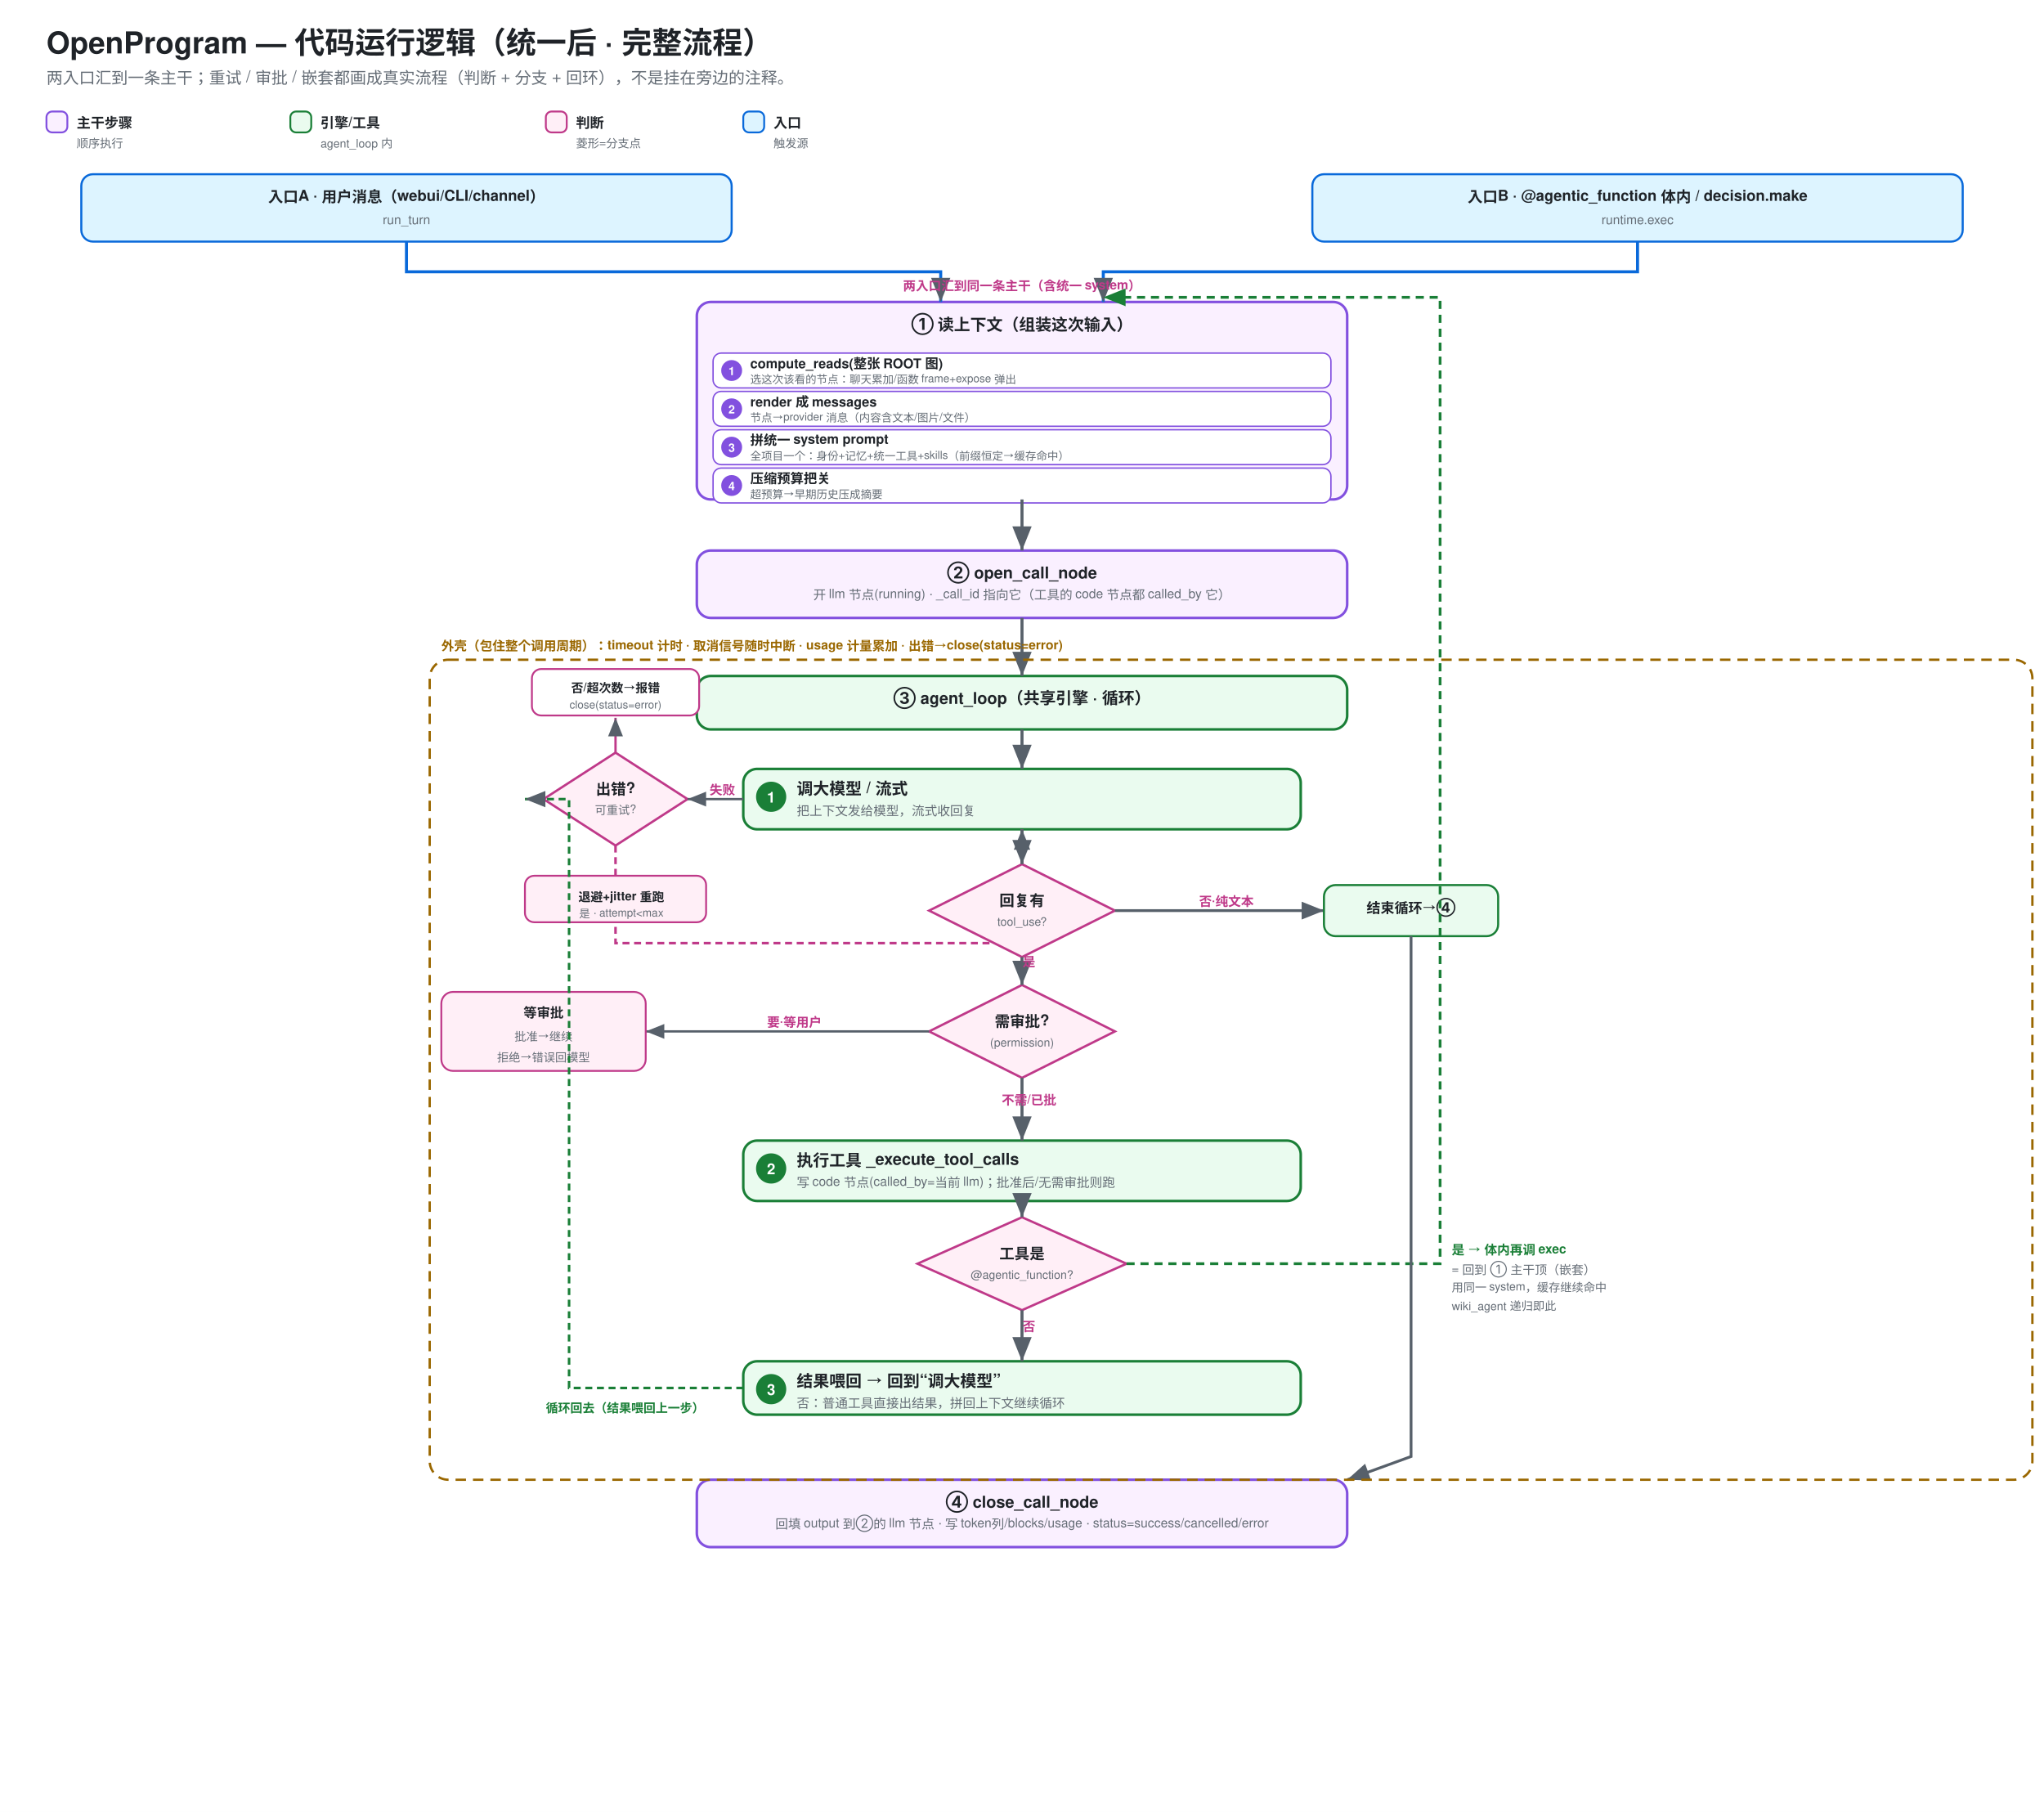
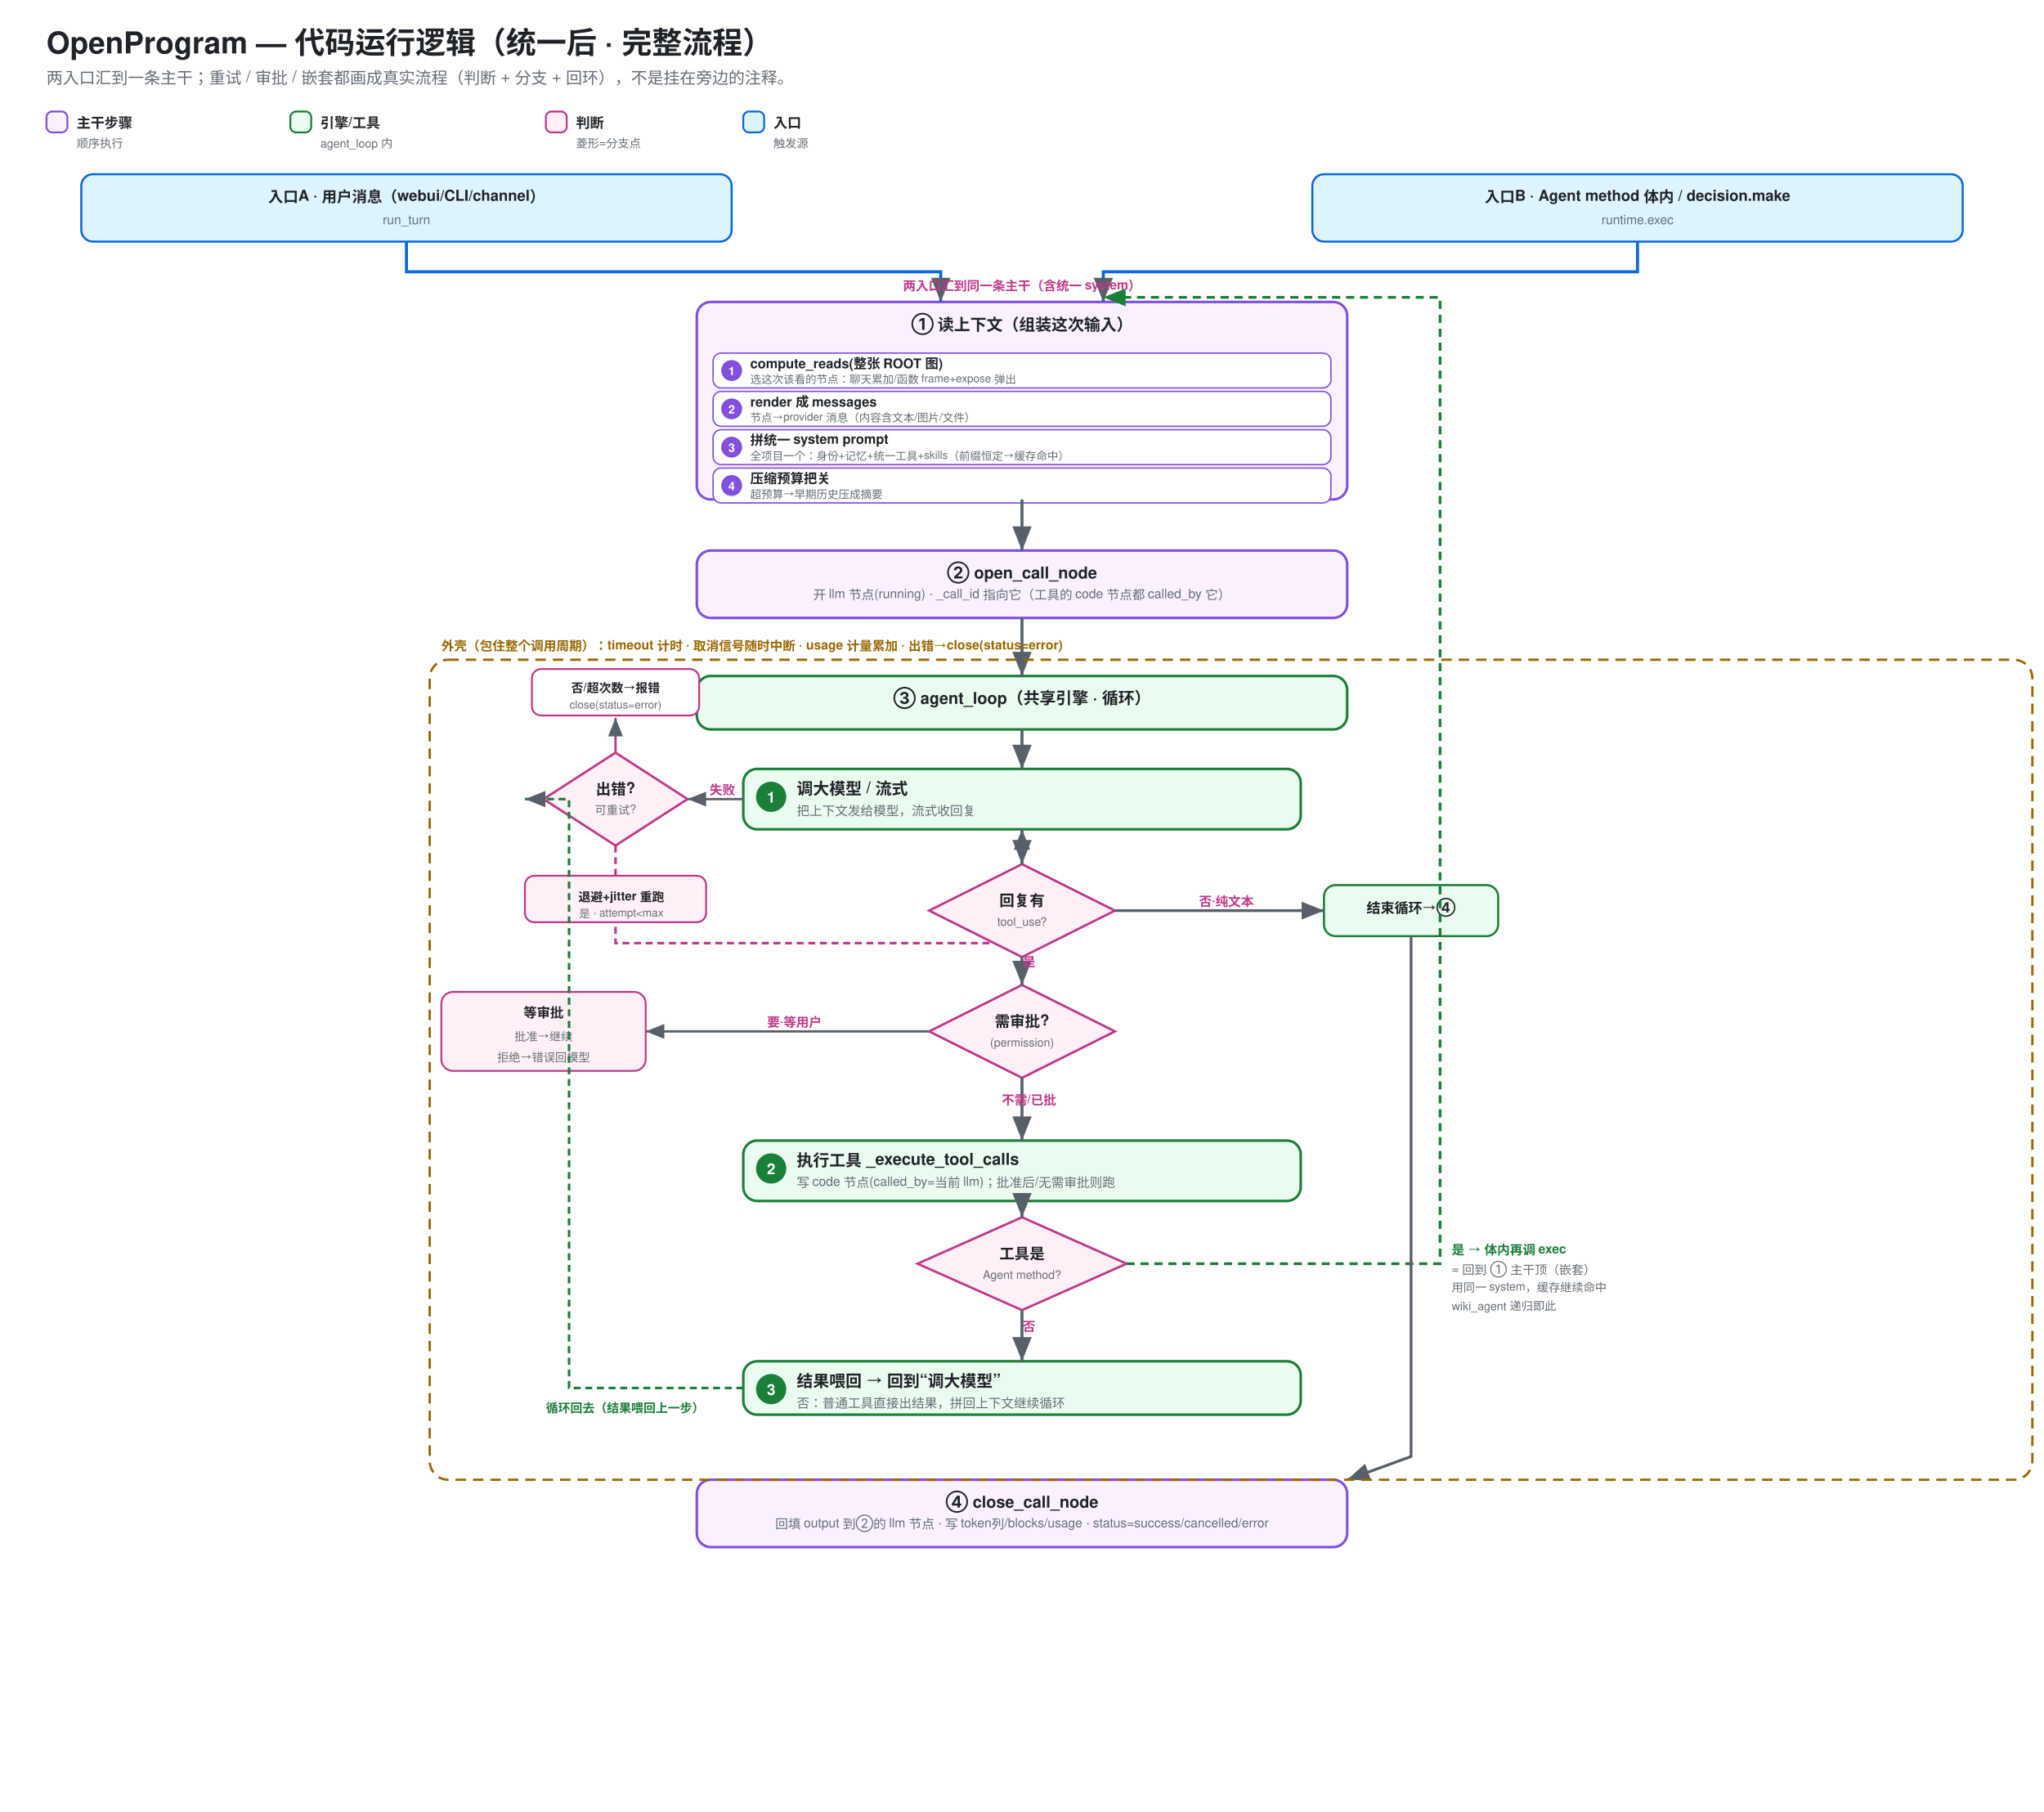
<svg xmlns="http://www.w3.org/2000/svg" width="1760" height="1560" viewBox="0 0 1760 1560">
  <defs>
    <marker id="a" markerWidth="11" markerHeight="11" refX="8" refY="3.2" orient="auto" markerUnits="strokeWidth">
      <path d="M0,0 L8,3.2 L0,6.4 Z" fill="#57606a" />
    </marker>
    <marker id="ag" markerWidth="11" markerHeight="11" refX="8" refY="3.2" orient="auto" markerUnits="strokeWidth">
      <path d="M0,0 L8,3.2 L0,6.4 Z" fill="#1a7f37" />
    </marker>
  </defs>
  <rect x="0" y="0" width="1760" height="1560" rx="0" fill="#ffffff" stroke="#ffffff" stroke-width="0" />
  <text x="40" y="46" font-family="-apple-system,Segoe UI,Helvetica,Arial,sans-serif" font-size="26" fill="#1f2328" text-anchor="start" font-weight="bold">OpenProgram — 代码运行逻辑（统一后 · 完整流程）</text>
  <text x="40" y="72" font-family="-apple-system,Segoe UI,Helvetica,Arial,sans-serif" font-size="14" fill="#656d76" text-anchor="start" font-weight="normal">两入口汇到一条主干；重试 / 审批 / 嵌套都画成真实流程（判断 + 分支 + 回环），不是挂在旁边的注释。</text>
  <rect x="40" y="96" width="18" height="18" rx="5" fill="#faf0ff" stroke="#8250df" stroke-width="1.6" />
  <text x="66" y="110" font-family="-apple-system,Segoe UI,Helvetica,Arial,sans-serif" font-size="12" fill="#1f2328" text-anchor="start" font-weight="bold">主干步骤</text>
  <text x="66" y="127" font-family="-apple-system,Segoe UI,Helvetica,Arial,sans-serif" font-size="10" fill="#656d76" text-anchor="start" font-weight="normal">顺序执行</text>
  <rect x="250" y="96" width="18" height="18" rx="5" fill="#eafbef" stroke="#1a7f37" stroke-width="1.6" />
  <text x="276" y="110" font-family="-apple-system,Segoe UI,Helvetica,Arial,sans-serif" font-size="12" fill="#1f2328" text-anchor="start" font-weight="bold">引擎/工具</text>
  <text x="276" y="127" font-family="-apple-system,Segoe UI,Helvetica,Arial,sans-serif" font-size="10" fill="#656d76" text-anchor="start" font-weight="normal">agent_loop 内</text>
  <rect x="470" y="96" width="18" height="18" rx="5" fill="#ffeff7" stroke="#bf3989" stroke-width="1.6" />
  <text x="496" y="110" font-family="-apple-system,Segoe UI,Helvetica,Arial,sans-serif" font-size="12" fill="#1f2328" text-anchor="start" font-weight="bold">判断</text>
  <text x="496" y="127" font-family="-apple-system,Segoe UI,Helvetica,Arial,sans-serif" font-size="10" fill="#656d76" text-anchor="start" font-weight="normal">菱形=分支点</text>
  <rect x="640" y="96" width="18" height="18" rx="5" fill="#ddf4ff" stroke="#0969da" stroke-width="1.6" />
  <text x="666" y="110" font-family="-apple-system,Segoe UI,Helvetica,Arial,sans-serif" font-size="12" fill="#1f2328" text-anchor="start" font-weight="bold">入口</text>
  <text x="666" y="127" font-family="-apple-system,Segoe UI,Helvetica,Arial,sans-serif" font-size="10" fill="#656d76" text-anchor="start" font-weight="normal">触发源</text>
  <rect x="70" y="150" width="560" height="58" rx="10" fill="#ddf4ff" stroke="#0969da" stroke-width="1.8" />
  <text x="350.0" y="174" font-family="-apple-system,Segoe UI,Helvetica,Arial,sans-serif" font-size="13" fill="#1f2328" text-anchor="middle" font-weight="bold">入口A · 用户消息（webui/CLI/channel）</text>
  <text x="350.0" y="193" font-family="-apple-system,Segoe UI,Helvetica,Arial,sans-serif" font-size="11" fill="#656d76" text-anchor="middle" font-weight="normal">run_turn</text>
  <rect x="1130" y="150" width="560" height="58" rx="10" fill="#ddf4ff" stroke="#0969da" stroke-width="1.8" />
-   <text x="1410.0" y="174" font-family="-apple-system,Segoe UI,Helvetica,Arial,sans-serif" font-size="13" fill="#1f2328" text-anchor="middle" font-weight="bold">入口B · @agentic_function 体内 / decision.make</text>
+   <text x="1410.0" y="174" font-family="-apple-system,Segoe UI,Helvetica,Arial,sans-serif" font-size="13" fill="#1f2328" text-anchor="middle" font-weight="bold">入口B · Agent method 体内 / decision.make</text>
  <text x="1410.0" y="193" font-family="-apple-system,Segoe UI,Helvetica,Arial,sans-serif" font-size="11" fill="#656d76" text-anchor="middle" font-weight="normal">runtime.exec</text>
  <rect x="600.0" y="260" width="560" height="170" rx="12" fill="#faf0ff" stroke="#8250df" stroke-width="2.2" />
  <text x="880.0" y="284" font-family="-apple-system,Segoe UI,Helvetica,Arial,sans-serif" font-size="14" fill="#1f2328" text-anchor="middle" font-weight="bold">① 读上下文（组装这次输入）</text>
  <rect x="614.0" y="304" width="532" height="30" rx="7" fill="#fff" stroke="#8250df" stroke-width="1.2" />
  <circle cx="630.0" cy="319" r="9" fill="#8250df" />
  <text x="630.0" y="323" font-family="-apple-system,Segoe UI,Helvetica,Arial,sans-serif" font-size="10" fill="#fff" text-anchor="middle" font-weight="bold">1</text>
  <text x="646.0" y="317" font-family="-apple-system,Segoe UI,Helvetica,Arial,sans-serif" font-size="11.5" fill="#1f2328" text-anchor="start" font-weight="bold">compute_reads(整张 ROOT 图)</text>
  <text x="646.0" y="330" font-family="-apple-system,Segoe UI,Helvetica,Arial,sans-serif" font-size="9.5" fill="#656d76" text-anchor="start" font-weight="normal">选这次该看的节点：聊天累加/函数 frame+expose 弹出</text>
  <rect x="614.0" y="337" width="532" height="30" rx="7" fill="#fff" stroke="#8250df" stroke-width="1.2" />
  <circle cx="630.0" cy="352" r="9" fill="#8250df" />
  <text x="630.0" y="356" font-family="-apple-system,Segoe UI,Helvetica,Arial,sans-serif" font-size="10" fill="#fff" text-anchor="middle" font-weight="bold">2</text>
  <text x="646.0" y="350" font-family="-apple-system,Segoe UI,Helvetica,Arial,sans-serif" font-size="11.5" fill="#1f2328" text-anchor="start" font-weight="bold">render 成 messages</text>
  <text x="646.0" y="363" font-family="-apple-system,Segoe UI,Helvetica,Arial,sans-serif" font-size="9.5" fill="#656d76" text-anchor="start" font-weight="normal">节点→provider 消息（内容含文本/图片/文件）</text>
  <rect x="614.0" y="370" width="532" height="30" rx="7" fill="#fff" stroke="#8250df" stroke-width="1.2" />
  <circle cx="630.0" cy="385" r="9" fill="#8250df" />
  <text x="630.0" y="389" font-family="-apple-system,Segoe UI,Helvetica,Arial,sans-serif" font-size="10" fill="#fff" text-anchor="middle" font-weight="bold">3</text>
  <text x="646.0" y="383" font-family="-apple-system,Segoe UI,Helvetica,Arial,sans-serif" font-size="11.5" fill="#1f2328" text-anchor="start" font-weight="bold">拼统一 system prompt</text>
  <text x="646.0" y="396" font-family="-apple-system,Segoe UI,Helvetica,Arial,sans-serif" font-size="9.5" fill="#656d76" text-anchor="start" font-weight="normal">全项目一个：身份+记忆+统一工具+skills（前缀恒定→缓存命中）</text>
  <rect x="614.0" y="403" width="532" height="30" rx="7" fill="#fff" stroke="#8250df" stroke-width="1.2" />
  <circle cx="630.0" cy="418" r="9" fill="#8250df" />
  <text x="630.0" y="422" font-family="-apple-system,Segoe UI,Helvetica,Arial,sans-serif" font-size="10" fill="#fff" text-anchor="middle" font-weight="bold">4</text>
  <text x="646.0" y="416" font-family="-apple-system,Segoe UI,Helvetica,Arial,sans-serif" font-size="11.5" fill="#1f2328" text-anchor="start" font-weight="bold">压缩预算把关</text>
  <text x="646.0" y="429" font-family="-apple-system,Segoe UI,Helvetica,Arial,sans-serif" font-size="9.5" fill="#656d76" text-anchor="start" font-weight="normal">超预算→早期历史压成摘要</text>
  <path d="M 350.0 208 L 350.0 234.0 L 810.0 234.0 L 810.0 260" stroke="#0969da" stroke-width="2.6" fill="none" marker-end="url(#a)" />
  <path d="M 1410.0 208 L 1410.0 234.0 L 950.0 234.0 L 950.0 260" stroke="#0969da" stroke-width="2.6" fill="none" marker-end="url(#a)" />
  <text x="880.0" y="250" font-family="-apple-system,Segoe UI,Helvetica,Arial,sans-serif" font-size="11" fill="#bf3989" text-anchor="middle" font-weight="bold">两入口汇到同一条主干（含统一 system）</text>
  <rect x="600.0" y="474" width="560" height="58" rx="12" fill="#faf0ff" stroke="#8250df" stroke-width="2.2" />
  <text x="880.0" y="498" font-family="-apple-system,Segoe UI,Helvetica,Arial,sans-serif" font-size="14" fill="#1f2328" text-anchor="middle" font-weight="bold">② open_call_node</text>
  <text x="880.0" y="516" font-family="-apple-system,Segoe UI,Helvetica,Arial,sans-serif" font-size="11" fill="#656d76" text-anchor="middle" font-weight="normal">开 llm 节点(running) · _call_id 指向它（工具的 code 节点都 called_by 它）</text>
  <path d="M 880.0 430 L 880.0 474" stroke="#57606a" stroke-width="2.6" fill="none" marker-end="url(#a)" />
  <rect x="600.0" y="582" width="560" height="46" rx="12" fill="#eafbef" stroke="#1a7f37" stroke-width="2.2" />
  <text x="880.0" y="606" font-family="-apple-system,Segoe UI,Helvetica,Arial,sans-serif" font-size="14" fill="#1f2328" text-anchor="middle" font-weight="bold">③ agent_loop（共享引擎 · 循环）</text>
  <path d="M 880.0 532 L 880.0 582" stroke="#57606a" stroke-width="2.6" fill="none" marker-end="url(#a)" />
  <rect x="640.0" y="662" width="480" height="52" rx="12" fill="#eafbef" stroke="#1a7f37" stroke-width="2.2" />
  <circle cx="664.0" cy="686" r="13" fill="#1a7f37" />
  <text x="664.0" y="691" font-family="-apple-system,Segoe UI,Helvetica,Arial,sans-serif" font-size="13" fill="#fff" text-anchor="middle" font-weight="bold">1</text>
  <text x="686.0" y="684" font-family="-apple-system,Segoe UI,Helvetica,Arial,sans-serif" font-size="14" fill="#1f2328" text-anchor="start" font-weight="bold">调大模型 / 流式</text>
  <text x="686.0" y="702" font-family="-apple-system,Segoe UI,Helvetica,Arial,sans-serif" font-size="11" fill="#656d76" text-anchor="start" font-weight="normal">把上下文发给模型，流式收回复</text>
  <path d="M 880.0 628 L 880.0 662" stroke="#57606a" stroke-width="2.6" fill="none" marker-end="url(#a)" />
  <polygon points="530.0,648 592.0,688 530.0,728 468.0,688" fill="#ffeff7" stroke="#bf3989" stroke-width="2" />
  <text x="530.0" y="684" font-family="-apple-system,Segoe UI,Helvetica,Arial,sans-serif" font-size="13" fill="#1f2328" text-anchor="middle" font-weight="bold">出错?</text>
  <text x="530.0" y="701" font-family="-apple-system,Segoe UI,Helvetica,Arial,sans-serif" font-size="10" fill="#656d76" text-anchor="middle" font-weight="normal">可重试?</text>
  <path d="M 640.0 688 L 592.0 688" stroke="#57606a" stroke-width="2" fill="none" marker-end="url(#a)" />
  <text x="622.0" y="684.0" font-family="-apple-system,Segoe UI,Helvetica,Arial,sans-serif" font-size="11" fill="#bf3989" text-anchor="middle" font-weight="bold">失败</text>
  <path d="M 530.0 728 L 530.0 812 L 880.0 812 L 880.0 714" stroke="#bf3989" stroke-width="2.2" fill="none" stroke-dasharray="6 4" marker-end="url(#a)" />
  <rect x="452.0" y="754" width="156" height="40" rx="8" fill="#ffeff7" stroke="#bf3989" stroke-width="1.6" />
  <text x="535.0" y="776" font-family="-apple-system,Segoe UI,Helvetica,Arial,sans-serif" font-size="10.5" fill="#1f2328" text-anchor="middle" font-weight="bold">退避+jitter 重跑</text>
  <text x="535.0" y="790" font-family="-apple-system,Segoe UI,Helvetica,Arial,sans-serif" font-size="9.5" fill="#656d76" text-anchor="middle" font-weight="normal">是 · attempt&lt;max</text>
  <path d="M 530.0 648 L 530.0 618" stroke="#bf3989" stroke-width="2" fill="none" marker-end="url(#a)" />
  <rect x="458.0" y="576" width="144" height="40" rx="8" fill="#fff" stroke="#bf3989" stroke-width="1.6" />
  <text x="530.0" y="596" font-family="-apple-system,Segoe UI,Helvetica,Arial,sans-serif" font-size="10.5" fill="#1f2328" text-anchor="middle" font-weight="bold">否/超次数→报错</text>
  <text x="530.0" y="610" font-family="-apple-system,Segoe UI,Helvetica,Arial,sans-serif" font-size="9.5" fill="#656d76" text-anchor="middle" font-weight="normal">close(status=error)</text>
  <polygon points="880.0,744 960.0,784 880.0,824 800.0,784" fill="#ffeff7" stroke="#bf3989" stroke-width="2" />
  <text x="880.0" y="780" font-family="-apple-system,Segoe UI,Helvetica,Arial,sans-serif" font-size="13" fill="#1f2328" text-anchor="middle" font-weight="bold">回复有</text>
  <text x="880.0" y="797" font-family="-apple-system,Segoe UI,Helvetica,Arial,sans-serif" font-size="10" fill="#656d76" text-anchor="middle" font-weight="normal">tool_use?</text>
  <path d="M 880.0 714 L 880.0 744" stroke="#57606a" stroke-width="2.6" fill="none" marker-end="url(#a)" />
  <path d="M 960.0 784 L 1140.0 784" stroke="#57606a" stroke-width="2.4" fill="none" marker-end="url(#a)" />
  <text x="1056.0" y="780.0" font-family="-apple-system,Segoe UI,Helvetica,Arial,sans-serif" font-size="11" fill="#bf3989" text-anchor="middle" font-weight="bold">否·纯文本</text>
  <rect x="1140.0" y="762" width="150" height="44" rx="10" fill="#eafbef" stroke="#1a7f37" stroke-width="1.8" />
  <text x="1215.0" y="786" font-family="-apple-system,Segoe UI,Helvetica,Arial,sans-serif" font-size="12" fill="#1f2328" text-anchor="middle" font-weight="bold">结束循环→④</text>
  <polygon points="880.0,848 960.0,888 880.0,928 800.0,888" fill="#ffeff7" stroke="#bf3989" stroke-width="2" />
  <text x="880.0" y="884" font-family="-apple-system,Segoe UI,Helvetica,Arial,sans-serif" font-size="13" fill="#1f2328" text-anchor="middle" font-weight="bold">需审批?</text>
  <text x="880.0" y="901" font-family="-apple-system,Segoe UI,Helvetica,Arial,sans-serif" font-size="10" fill="#656d76" text-anchor="middle" font-weight="normal">(permission)</text>
  <path d="M 880.0 824 L 880.0 848" stroke="#57606a" stroke-width="2.6" fill="none" marker-end="url(#a)" />
  <text x="886.0" y="832.0" font-family="-apple-system,Segoe UI,Helvetica,Arial,sans-serif" font-size="11" fill="#bf3989" text-anchor="middle" font-weight="bold">是</text>
  <path d="M 800.0 888 L 556.0 888" stroke="#57606a" stroke-width="2" fill="none" marker-end="url(#a)" />
  <text x="684.0" y="884.0" font-family="-apple-system,Segoe UI,Helvetica,Arial,sans-serif" font-size="11" fill="#bf3989" text-anchor="middle" font-weight="bold">要·等用户</text>
  <rect x="380.0" y="854" width="176" height="68" rx="10" fill="#ffeff7" stroke="#bf3989" stroke-width="1.6" />
  <text x="468.0" y="876" font-family="-apple-system,Segoe UI,Helvetica,Arial,sans-serif" font-size="11.5" fill="#1f2328" text-anchor="middle" font-weight="bold">等审批</text>
  <text x="468.0" y="896" font-family="-apple-system,Segoe UI,Helvetica,Arial,sans-serif" font-size="10" fill="#656d76" text-anchor="middle" font-weight="normal">批准→继续</text>
  <text x="468.0" y="914" font-family="-apple-system,Segoe UI,Helvetica,Arial,sans-serif" font-size="10" fill="#656d76" text-anchor="middle" font-weight="normal">拒绝→错误回模型</text>
  <rect x="640.0" y="982" width="480" height="52" rx="12" fill="#eafbef" stroke="#1a7f37" stroke-width="2.2" />
  <circle cx="664.0" cy="1006" r="13" fill="#1a7f37" />
  <text x="664.0" y="1011" font-family="-apple-system,Segoe UI,Helvetica,Arial,sans-serif" font-size="13" fill="#fff" text-anchor="middle" font-weight="bold">2</text>
  <text x="686.0" y="1004" font-family="-apple-system,Segoe UI,Helvetica,Arial,sans-serif" font-size="14" fill="#1f2328" text-anchor="start" font-weight="bold">执行工具 _execute_tool_calls</text>
  <text x="686.0" y="1022" font-family="-apple-system,Segoe UI,Helvetica,Arial,sans-serif" font-size="11" fill="#656d76" text-anchor="start" font-weight="normal">写 code 节点(called_by=当前 llm)；批准后/无需审批则跑</text>
  <path d="M 880.0 928 L 880.0 982" stroke="#57606a" stroke-width="2.6" fill="none" marker-end="url(#a)" />
  <text x="886.0" y="951.0" font-family="-apple-system,Segoe UI,Helvetica,Arial,sans-serif" font-size="11" fill="#bf3989" text-anchor="middle" font-weight="bold">不需/已批</text>
  <polygon points="880.0,1048 970.0,1088 880.0,1128 790.0,1088" fill="#ffeff7" stroke="#bf3989" stroke-width="2" />
  <text x="880.0" y="1084" font-family="-apple-system,Segoe UI,Helvetica,Arial,sans-serif" font-size="13" fill="#1f2328" text-anchor="middle" font-weight="bold">工具是</text>
-   <text x="880.0" y="1101" font-family="-apple-system,Segoe UI,Helvetica,Arial,sans-serif" font-size="10" fill="#656d76" text-anchor="middle" font-weight="normal">@agentic_function?</text>
+   <text x="880.0" y="1101" font-family="-apple-system,Segoe UI,Helvetica,Arial,sans-serif" font-size="10" fill="#656d76" text-anchor="middle" font-weight="normal">Agent method?</text>
  <path d="M 880.0 1034 L 880.0 1048" stroke="#57606a" stroke-width="2.6" fill="none" marker-end="url(#a)" />
  <path d="M 970.0 1088 L 1240.0 1088 L 1240.0 256 L 950.0 256" stroke="#1a7f37" stroke-width="2.4" fill="none" stroke-dasharray="7 5" marker-end="url(#ag)" />
  <text x="1250.0" y="1080" font-family="-apple-system,Segoe UI,Helvetica,Arial,sans-serif" font-size="11" fill="#1a7f37" text-anchor="start" font-weight="bold">是 → 体内再调 exec</text>
  <text x="1250.0" y="1096" font-family="-apple-system,Segoe UI,Helvetica,Arial,sans-serif" font-size="10.5" fill="#656d76" text-anchor="start" font-weight="normal">= 回到 ① 主干顶（嵌套）</text>
  <text x="1250.0" y="1112" font-family="-apple-system,Segoe UI,Helvetica,Arial,sans-serif" font-size="10" fill="#656d76" text-anchor="start" font-weight="normal">用同一 system，缓存继续命中</text>
  <text x="1250.0" y="1128" font-family="-apple-system,Segoe UI,Helvetica,Arial,sans-serif" font-size="10" fill="#656d76" text-anchor="start" font-weight="normal">wiki_agent 递归即此</text>
  <rect x="640.0" y="1172" width="480" height="46" rx="12" fill="#eafbef" stroke="#1a7f37" stroke-width="2.2" />
  <circle cx="664.0" cy="1196" r="13" fill="#1a7f37" />
  <text x="664.0" y="1201" font-family="-apple-system,Segoe UI,Helvetica,Arial,sans-serif" font-size="13" fill="#fff" text-anchor="middle" font-weight="bold">3</text>
  <text x="686.0" y="1194" font-family="-apple-system,Segoe UI,Helvetica,Arial,sans-serif" font-size="14" fill="#1f2328" text-anchor="start" font-weight="bold">结果喂回 → 回到“调大模型”</text>
  <text x="686.0" y="1212" font-family="-apple-system,Segoe UI,Helvetica,Arial,sans-serif" font-size="11" fill="#656d76" text-anchor="start" font-weight="normal">否：普通工具直接出结果，拼回上下文继续循环</text>
  <path d="M 880.0 1128 L 880.0 1172" stroke="#57606a" stroke-width="2.6" fill="none" marker-end="url(#a)" />
  <text x="886.0" y="1146.0" font-family="-apple-system,Segoe UI,Helvetica,Arial,sans-serif" font-size="11" fill="#bf3989" text-anchor="middle" font-weight="bold">否</text>
  <path d="M 640.0 1195 L 490.0 1195 L 490.0 688 L 452.0 688" stroke="#1a7f37" stroke-width="2.2" fill="none" stroke-dasharray="6 4" marker-end="url(#a)" />
  <text x="470.0" y="1216" font-family="-apple-system,Segoe UI,Helvetica,Arial,sans-serif" font-size="10.5" fill="#1a7f37" text-anchor="start" font-weight="bold">循环回去（结果喂回上一步）</text>
  <rect x="600.0" y="1274" width="560" height="58" rx="12" fill="#faf0ff" stroke="#8250df" stroke-width="2.2" />
  <text x="880.0" y="1298" font-family="-apple-system,Segoe UI,Helvetica,Arial,sans-serif" font-size="14" fill="#1f2328" text-anchor="middle" font-weight="bold">④ close_call_node</text>
  <text x="880.0" y="1316" font-family="-apple-system,Segoe UI,Helvetica,Arial,sans-serif" font-size="11" fill="#656d76" text-anchor="middle" font-weight="normal">回填 output 到②的 llm 节点 · 写 token列/blocks/usage · status=success/cancelled/error</text>
  <path d="M 1215.0 806 L 1215.0 1254 L 1160.0 1274" stroke="#57606a" stroke-width="2.4" fill="none" marker-end="url(#a)" />
  <rect x="370.0" y="568" width="1380.0" height="706" rx="16" fill="none" stroke="#9a6700" stroke-width="2" stroke-dasharray="9 6" />
  <text x="380.0" y="560" font-family="-apple-system,Segoe UI,Helvetica,Arial,sans-serif" font-size="11" fill="#9a6700" text-anchor="start" font-weight="bold">外壳（包住整个调用周期）：timeout 计时 · 取消信号随时中断 · usage 计量累加 · 出错→close(status=error)</text>
</svg>
